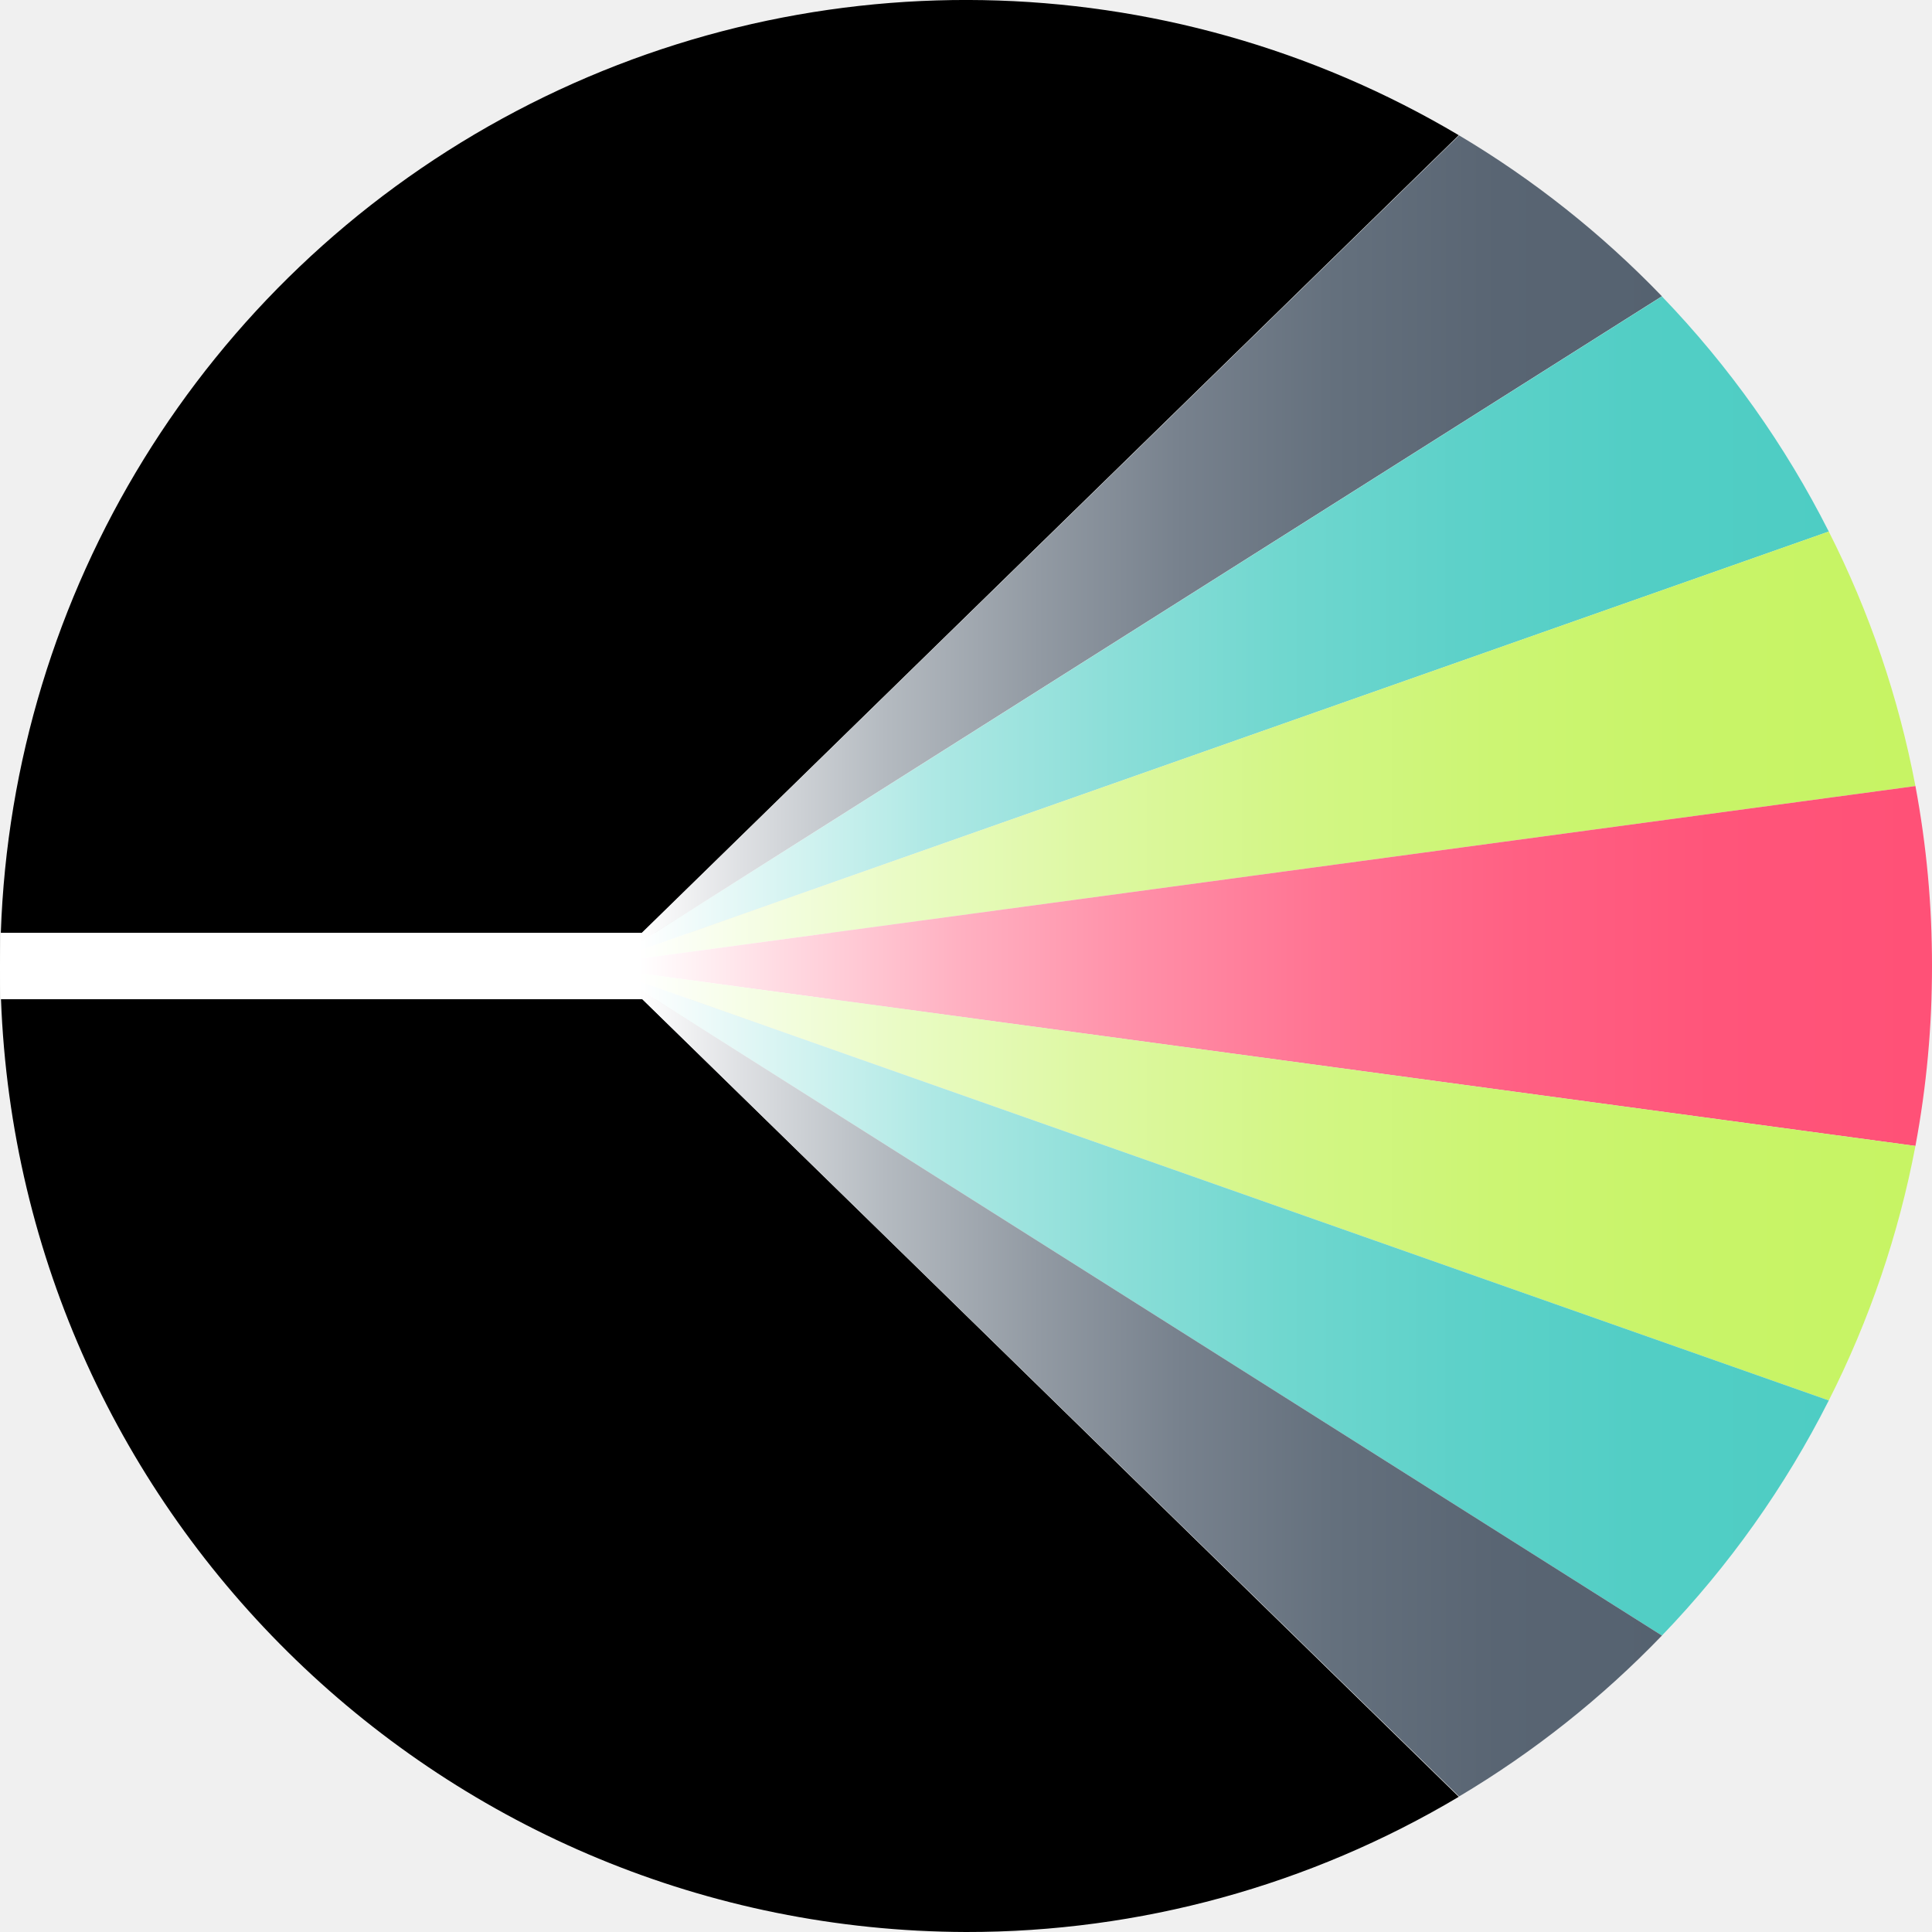
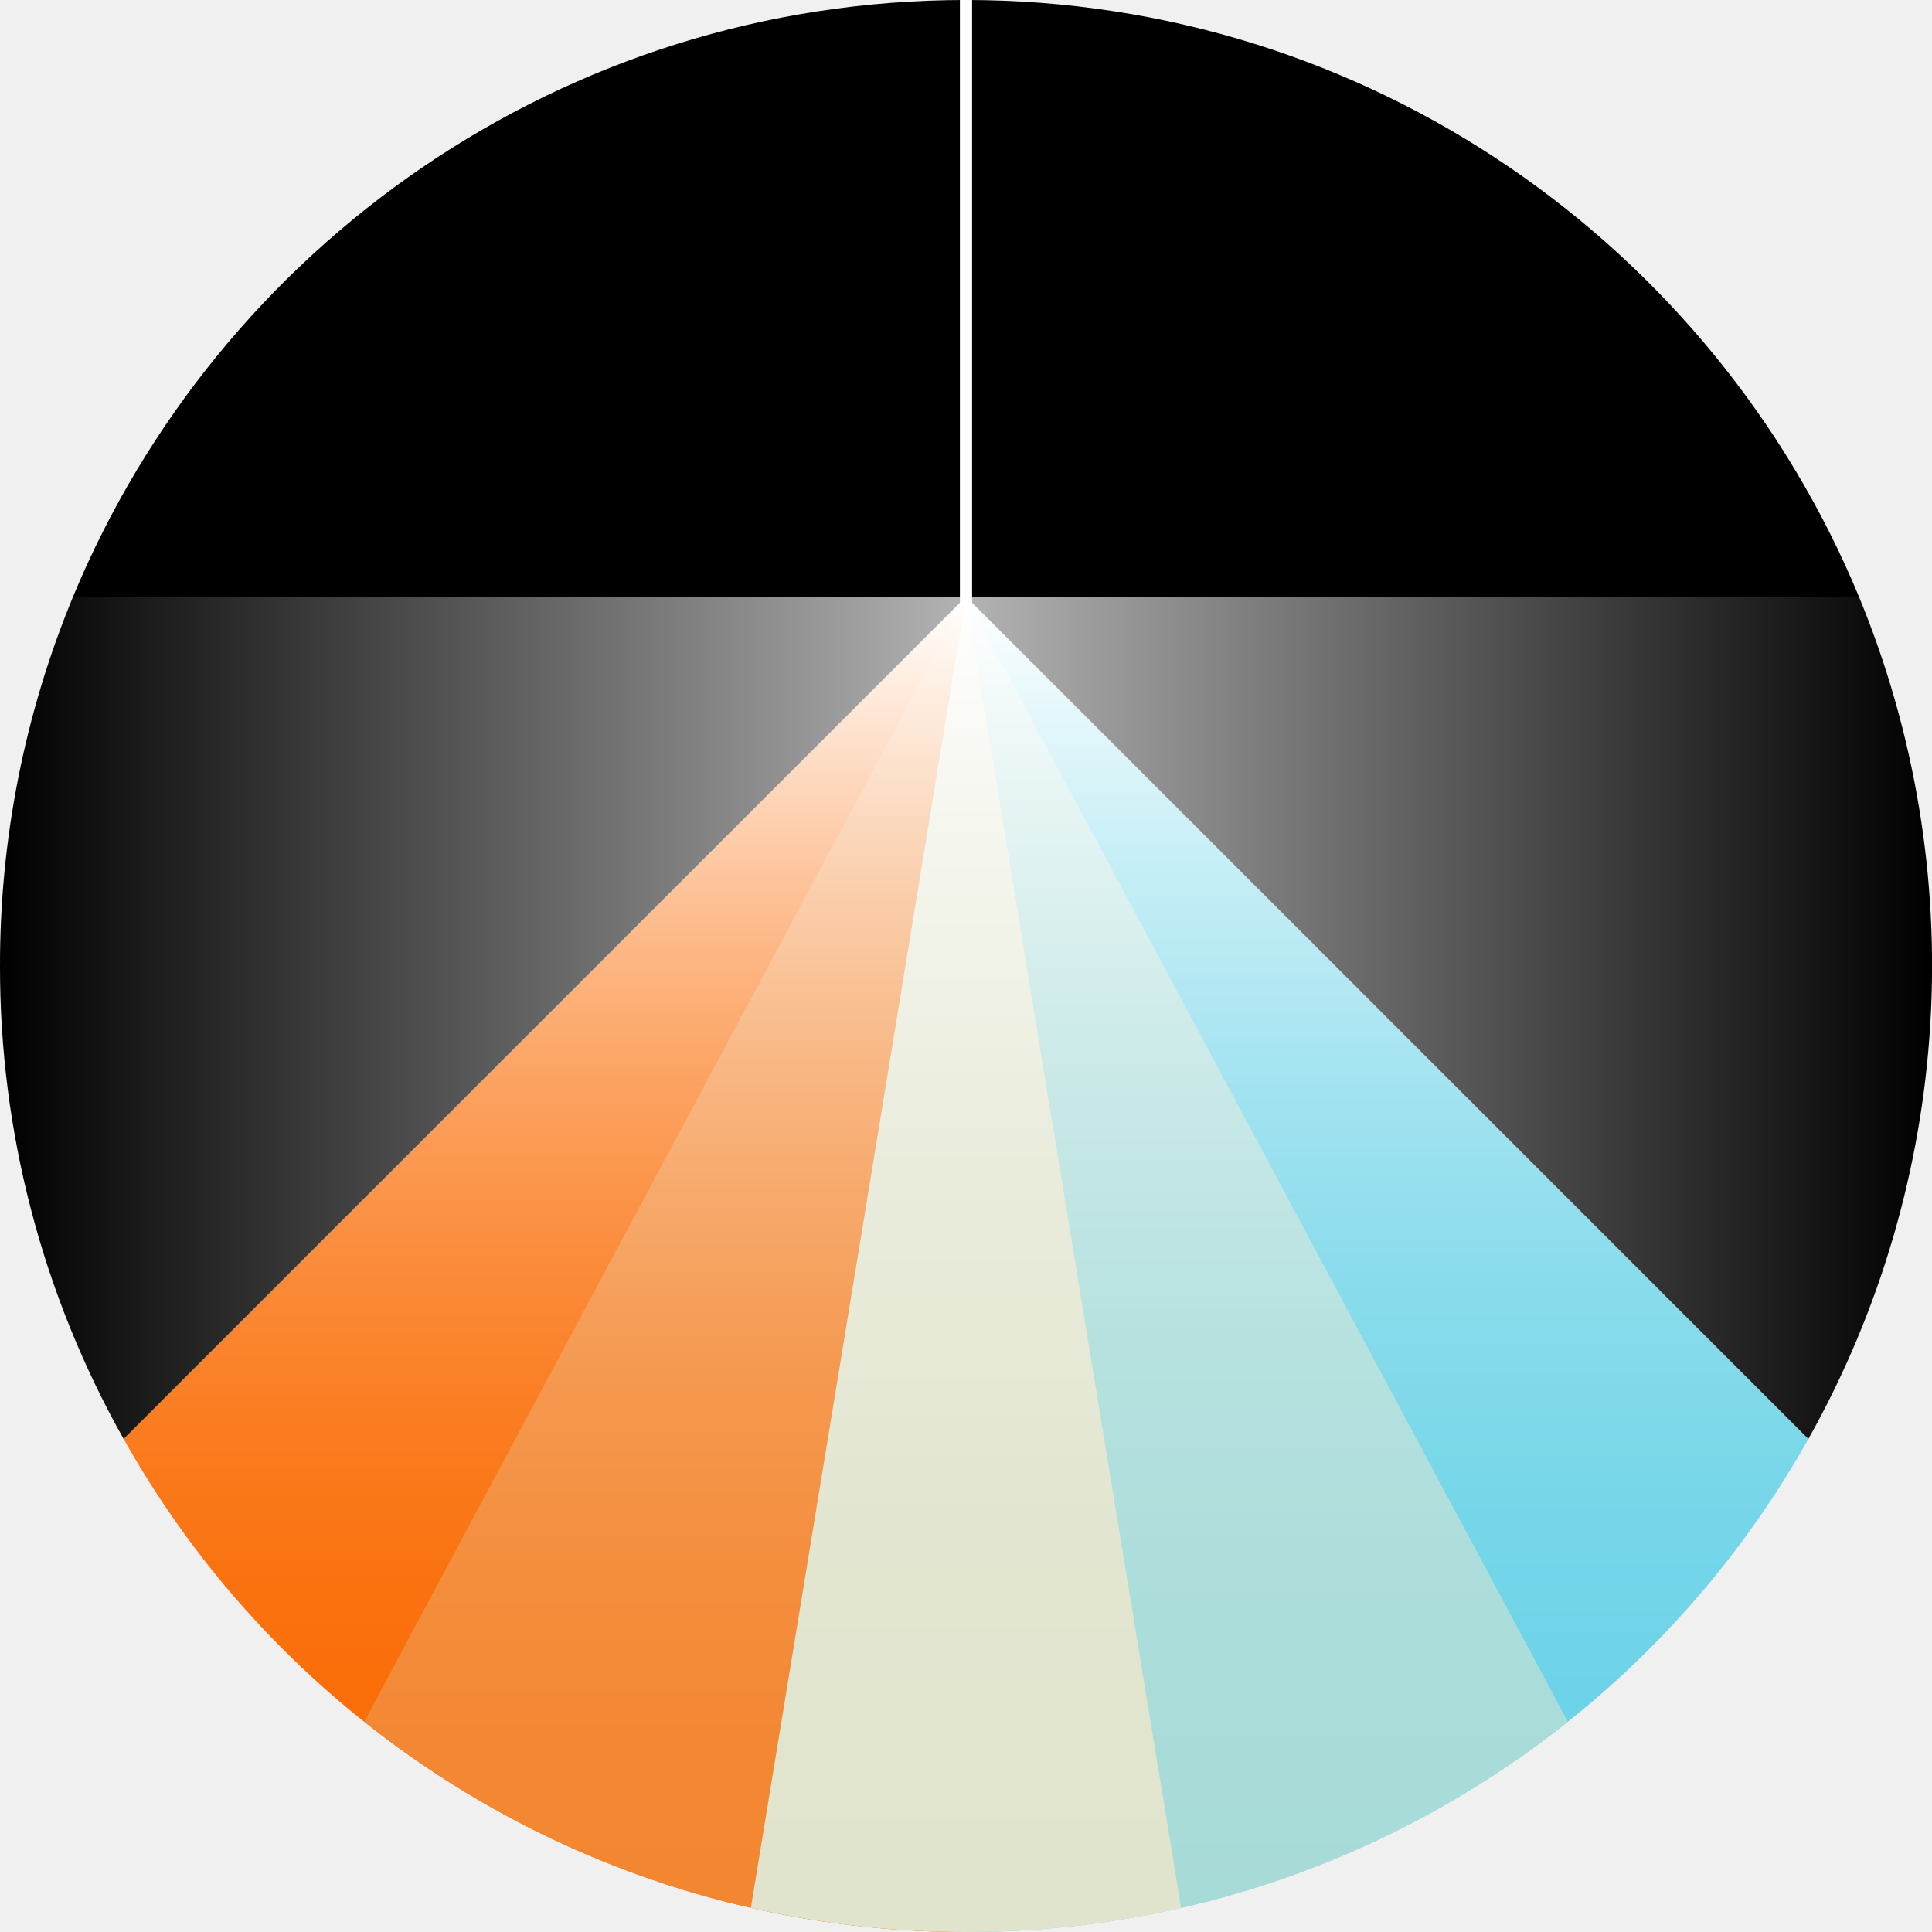
- <svg xmlns="http://www.w3.org/2000/svg" xmlns:xlink="http://www.w3.org/1999/xlink" viewBox="0 0 116.6 116.6">
+ <svg xmlns="http://www.w3.org/2000/svg" xmlns:xlink="http://www.w3.org/1999/xlink" viewBox="0 0 476 476">
  <defs>
-     <linearGradient id="a" x1="311" y1="238.23" x2="372.7" y2="238.23" gradientUnits="userSpaceOnUse">
+     <linearGradient id="a" x1="414.77" y1="173" x2="414.77" y2="502" gradientUnits="userSpaceOnUse">
      <stop offset="0" stop-color="#fff" />
-       <stop offset="0.1" stop-color="#dee0e3" />
-       <stop offset="0.24" stop-color="#b4bac0" />
-       <stop offset="0.39" stop-color="#929aa3" />
-       <stop offset="0.53" stop-color="#77818d" />
-       <stop offset="0.68" stop-color="#64707d" />
-       <stop offset="0.84" stop-color="#596573" />
-       <stop offset="1" stop-color="#556270" />
+       <stop offset="0.04" stop-color="#f2fbfd" />
+       <stop offset="0.19" stop-color="#c8eff6" />
+       <stop offset="0.35" stop-color="#a6e4f1" />
+       <stop offset="0.5" stop-color="#8bdcec" />
+       <stop offset="0.66" stop-color="#78d7e9" />
+       <stop offset="0.83" stop-color="#6dd3e8" />
+       <stop offset="1" stop-color="#69d2e7" />
    </linearGradient>
-     <linearGradient id="b" x1="311" y1="243.33" x2="382.77" y2="243.33" gradientUnits="userSpaceOnUse">
+     <linearGradient id="b" x1="207.23" y1="173" x2="207.23" y2="502" gradientUnits="userSpaceOnUse">
      <stop offset="0" stop-color="#fff" />
-       <stop offset="0.12" stop-color="#d7f4f2" />
-       <stop offset="0.25" stop-color="#ade8e4" />
-       <stop offset="0.4" stop-color="#8bded8" />
-       <stop offset="0.54" stop-color="#70d7cf" />
-       <stop offset="0.69" stop-color="#5dd1c9" />
-       <stop offset="0.84" stop-color="#52cec5" />
-       <stop offset="1" stop-color="#4ecdc4" />
+       <stop offset="0.02" stop-color="#fff9f4" />
+       <stop offset="0.14" stop-color="#fed7bc" />
+       <stop offset="0.25" stop-color="#fdba8a" />
+       <stop offset="0.37" stop-color="#fca15f" />
+       <stop offset="0.49" stop-color="#fb8d3d" />
+       <stop offset="0.61" stop-color="#fb7d22" />
+       <stop offset="0.74" stop-color="#fa720f" />
+       <stop offset="0.87" stop-color="#fa6b04" />
+       <stop offset="1" stop-color="#fa6900" />
    </linearGradient>
-     <linearGradient id="c" x1="311" y1="250.67" x2="387.97" y2="250.67" gradientUnits="userSpaceOnUse">
+     <linearGradient id="c" x1="385.13" y1="173" x2="385.13" y2="502" gradientUnits="userSpaceOnUse">
      <stop offset="0" stop-color="#fff" />
-       <stop offset="0.06" stop-color="#f8feed" />
-       <stop offset="0.21" stop-color="#e9fbc3" />
-       <stop offset="0.36" stop-color="#ddf8a1" />
-       <stop offset="0.51" stop-color="#d3f686" />
-       <stop offset="0.67" stop-color="#ccf573" />
-       <stop offset="0.82" stop-color="#c8f468" />
-       <stop offset="0.99" stop-color="#c7f464" />
+       <stop offset="0.16" stop-color="#e4f4f3" />
+       <stop offset="0.36" stop-color="#c9e9e7" />
+       <stop offset="0.56" stop-color="#b6e1df" />
+       <stop offset="0.77" stop-color="#abddda" />
+       <stop offset="0.99" stop-color="#a7dbd8" />
    </linearGradient>
-     <linearGradient id="d" x1="311" y1="264" x2="389" y2="264" gradientUnits="userSpaceOnUse">
+     <linearGradient id="d" x1="236.87" y1="173" x2="236.87" y2="502" gradientUnits="userSpaceOnUse">
      <stop offset="0" stop-color="#fff" />
-       <stop offset="0.11" stop-color="#ffdae2" />
-       <stop offset="0.25" stop-color="#ffb0c1" />
-       <stop offset="0.39" stop-color="#ff8ea7" />
-       <stop offset="0.53" stop-color="#ff7392" />
-       <stop offset="0.68" stop-color="#ff6083" />
-       <stop offset="0.83" stop-color="#ff557a" />
-       <stop offset="0.99" stop-color="#ff5177" />
+       <stop offset="0.05" stop-color="#fef3ea" />
+       <stop offset="0.18" stop-color="#fbd6b9" />
+       <stop offset="0.31" stop-color="#f9be8f" />
+       <stop offset="0.44" stop-color="#f7aa6d" />
+       <stop offset="0.57" stop-color="#f59a52" />
+       <stop offset="0.71" stop-color="#f48f3f" />
+       <stop offset="0.85" stop-color="#f38834" />
+       <stop offset="0.99" stop-color="#f38630" />
    </linearGradient>
-     <linearGradient id="e" y1="277.33" x2="387.97" y2="277.33" xlink:href="#c" />
-     <linearGradient id="f" y1="284.67" x2="382.77" y2="284.67" xlink:href="#b" />
-     <linearGradient id="g" y1="289.77" x2="372.7" y2="289.77" xlink:href="#a" />
+     <linearGradient id="e" x1="311" y1="276.77" x2="73" y2="276.77" gradientUnits="userSpaceOnUse">
+       <stop offset="0" stop-color="#b3b3b3" />
+       <stop offset="1" />
+     </linearGradient>
+     <linearGradient id="f" x1="311" y1="276.77" x2="549" y2="276.77" xlink:href="#e" />
+     <linearGradient id="g" x1="311" y1="173" x2="311" y2="502" gradientUnits="userSpaceOnUse">
+       <stop offset="0" stop-color="#fff" />
+       <stop offset="0.17" stop-color="#f5f6ee" />
+       <stop offset="0.43" stop-color="#e9ecdb" />
+       <stop offset="0.7" stop-color="#e2e6d0" />
+       <stop offset="0.99" stop-color="#e0e4cc" />
+     </linearGradient>
  </defs>
-   <path d="M272.45,262h38.68l49.31-48.14A58.28,58.28,0,0,0,272.45,262Z" transform="translate(-272.4 -205.7)" />
-   <path d="M330.7,322.3a58,58,0,0,0,29.74-8.16L311.16,266h-38.7A58.47,58.47,0,0,0,330.7,322.3Z" transform="translate(-272.4 -205.7)" />
-   <path d="M389,264c0-.67,0-1.33-0.05-2H272.45c0,0.67-.05,1.33-0.05,2s0,1.33.05,2H388.95C389,265.33,389,264.67,389,264Z" transform="translate(-272.4 -205.7)" style="fill: #fff" />
-   <path d="M360.46,213.87L311,262.15v0.43l61.7-39A58.53,58.53,0,0,0,360.46,213.87Z" transform="translate(-272.4 -205.7)" style="fill: url(#a)" />
-   <path d="M372.7,223.59l-61.7,39v0.47l71.77-25.28A58.43,58.43,0,0,0,372.7,223.59Z" transform="translate(-272.4 -205.7)" style="fill: url(#b)" />
-   <path d="M382.77,237.78L311,263.06v0.5l77-10.42A57.86,57.86,0,0,0,382.77,237.78Z" transform="translate(-272.4 -205.7)" style="fill: url(#c)" />
-   <path d="M389,264a58.56,58.56,0,0,0-1-10.86l-77,10.42v0.88l77,10.42A58.56,58.56,0,0,0,389,264Z" transform="translate(-272.4 -205.7)" style="fill: url(#d)" />
-   <path d="M388,274.86l-77-10.42v0.5l71.77,25.28A57.86,57.86,0,0,0,388,274.86Z" transform="translate(-272.4 -205.7)" style="fill: url(#e)" />
-   <path d="M382.77,290.22L311,264.94v0.47l61.7,39A58.43,58.43,0,0,0,382.77,290.22Z" transform="translate(-272.4 -205.7)" style="fill: url(#f)" />
-   <path d="M372.7,304.41l-61.7-39v0.43l49.46,48.28A58.53,58.53,0,0,0,372.7,304.41Z" transform="translate(-272.4 -205.7)" style="fill: url(#g)" />
+   <path d="M311,173V502h0A237.91,237.91,0,0,0,518.54,380.54L311,173h0Z" transform="translate(-73 -26)" style="fill: url(#a)" />
+   <path d="M103.46,380.54A237.91,237.91,0,0,0,311,502V173Z" transform="translate(-73 -26)" style="fill: url(#b)" />
+   <path d="M459.26,450.17L311,173l0,0V502A236.94,236.94,0,0,0,459.26,450.17Z" transform="translate(-73 -26)" style="fill: url(#c)" />
+   <path d="M311,173l0,0L162.74,450.17A237.08,237.08,0,0,0,311,502V173Z" transform="translate(-73 -26)" style="fill: url(#d)" />
+   <path d="M311,26C211.79,26,126.77,86.71,91,173H531C495.23,86.71,410.21,26,311,26Z" transform="translate(-73 -26)" />
+   <path d="M73,264a236.89,236.89,0,0,0,30.46,116.54L311,173H91A237.26,237.26,0,0,0,73,264Z" transform="translate(-73 -26)" style="fill: url(#e)" />
+   <path d="M311,173L518.54,380.54A238.38,238.38,0,0,0,531,173H311Z" transform="translate(-73 -26)" style="fill: url(#f)" />
+   <path d="M311,502a238.75,238.75,0,0,0,53-5.93L311,173,258,496.07A238.75,238.75,0,0,0,311,502Z" transform="translate(-73 -26)" style="fill: url(#g)" />
+   <line x1="238" x2="238" y2="149.67" style="fill: none;stroke: #fff;stroke-miterlimit: 10;stroke-width: 3px" />
</svg>
